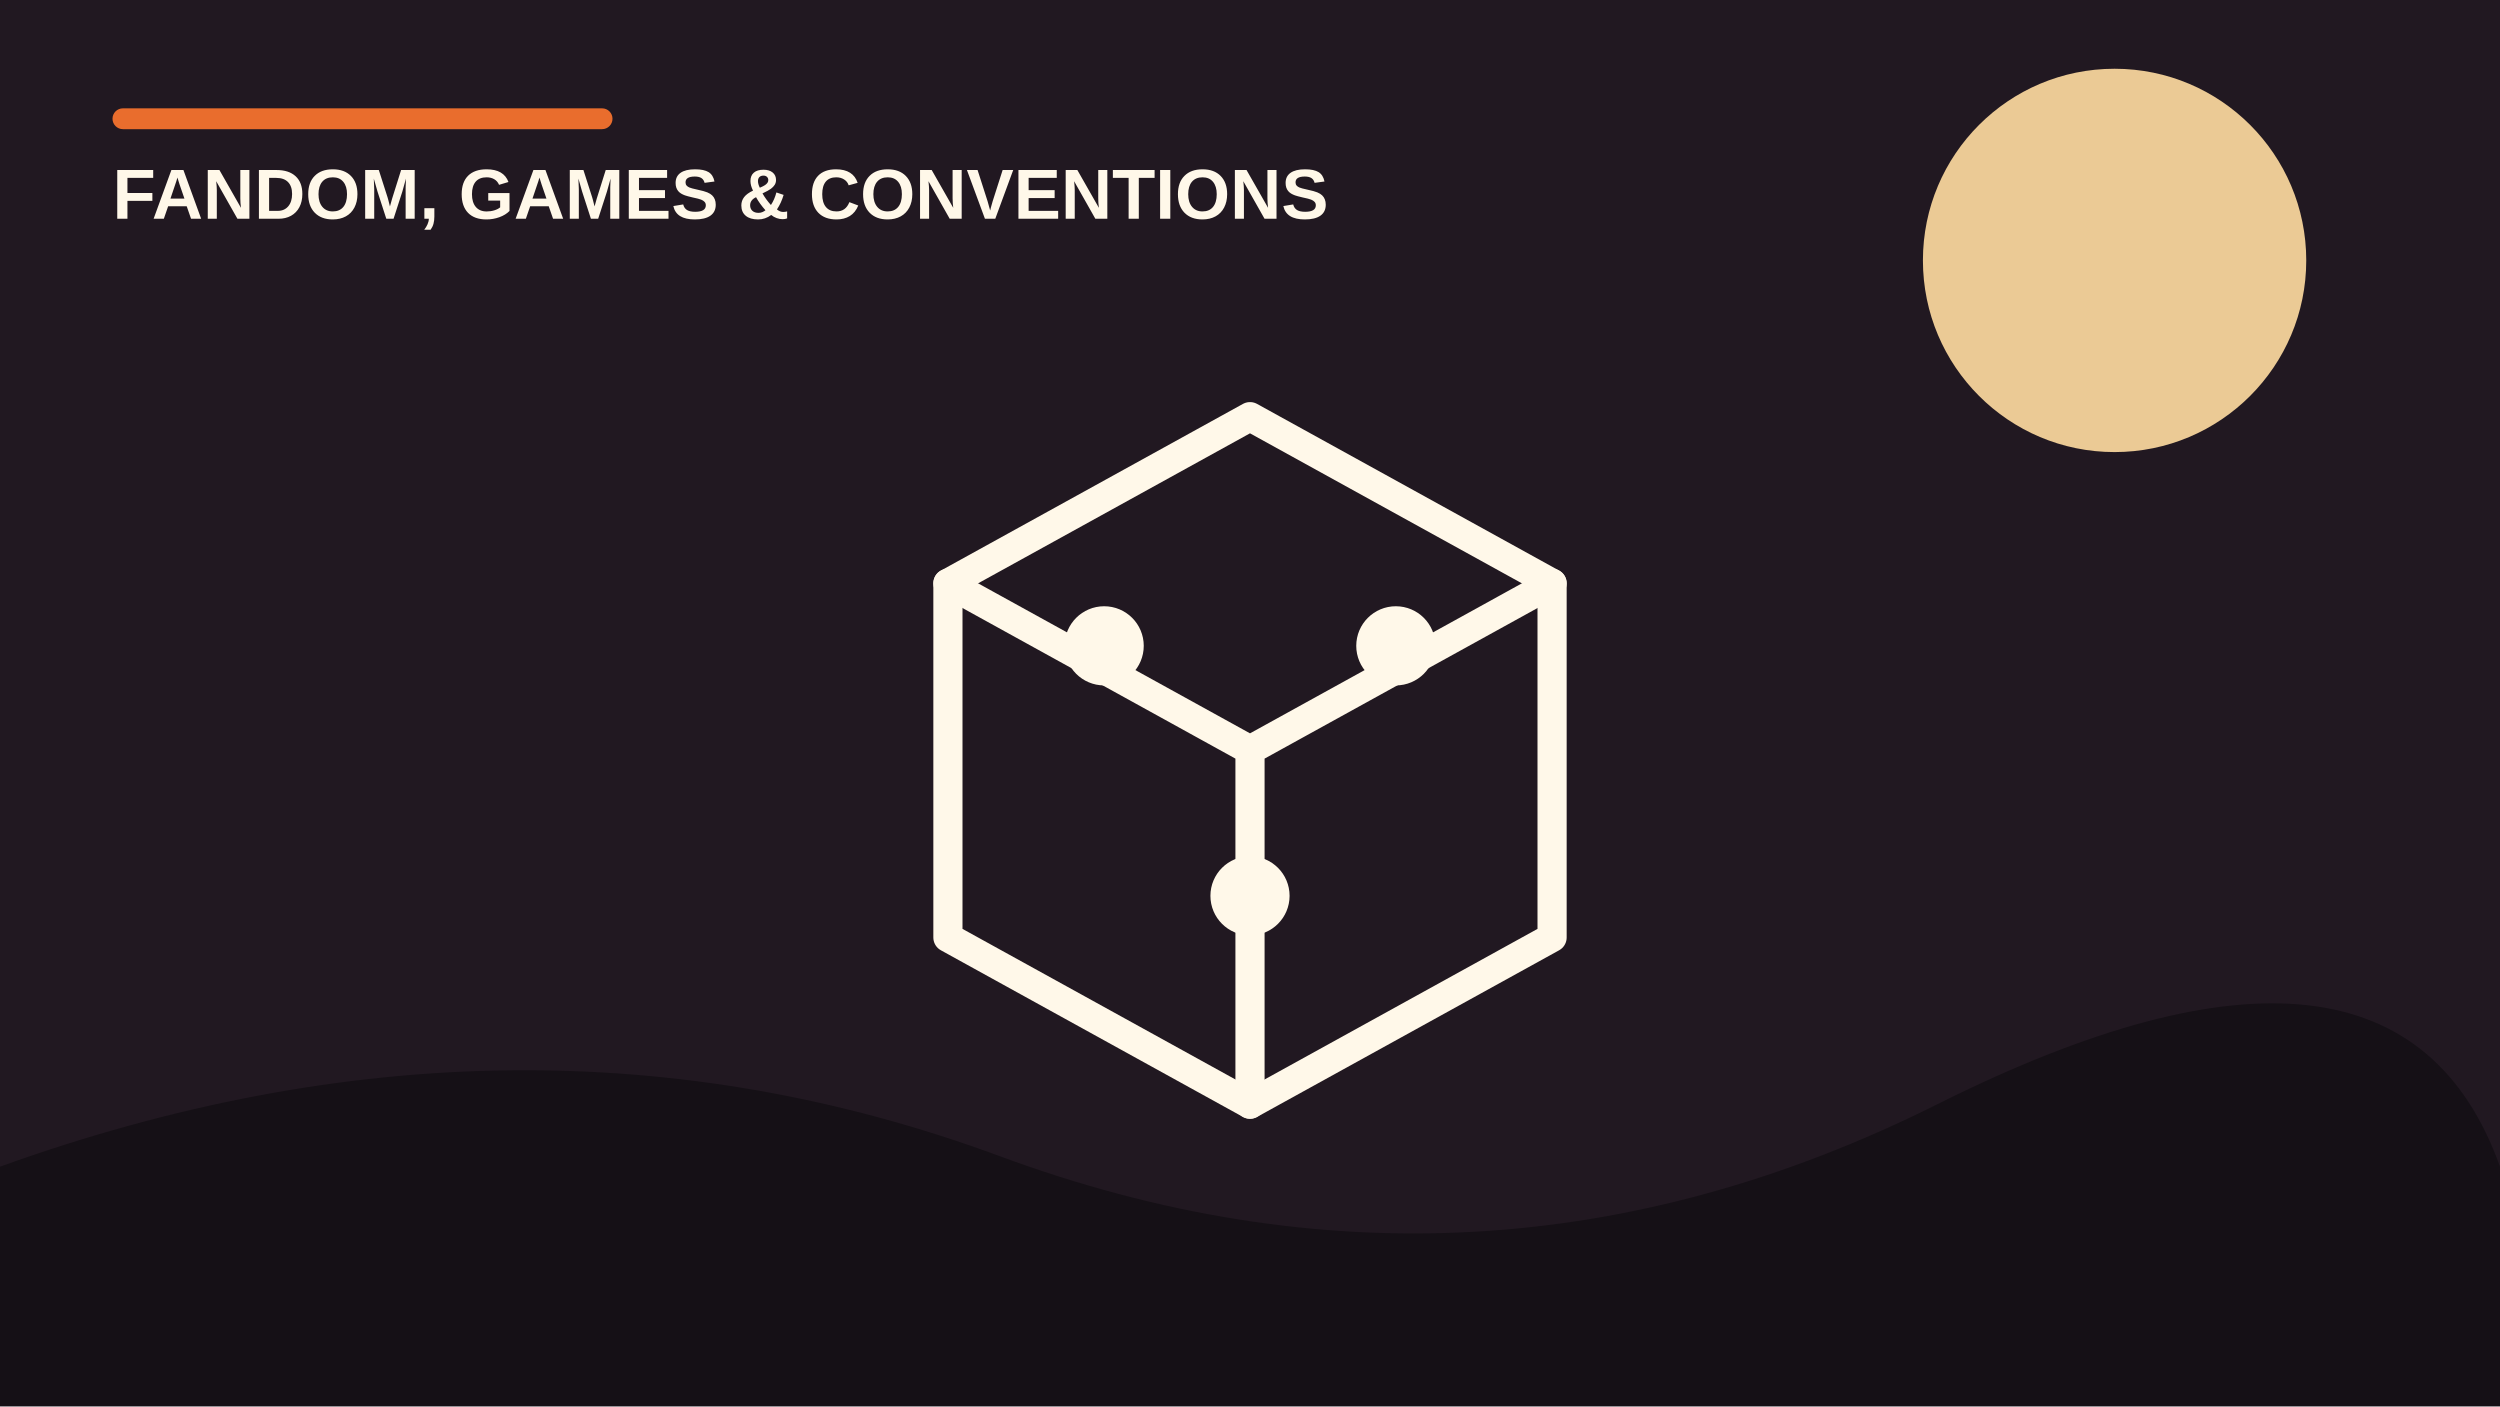
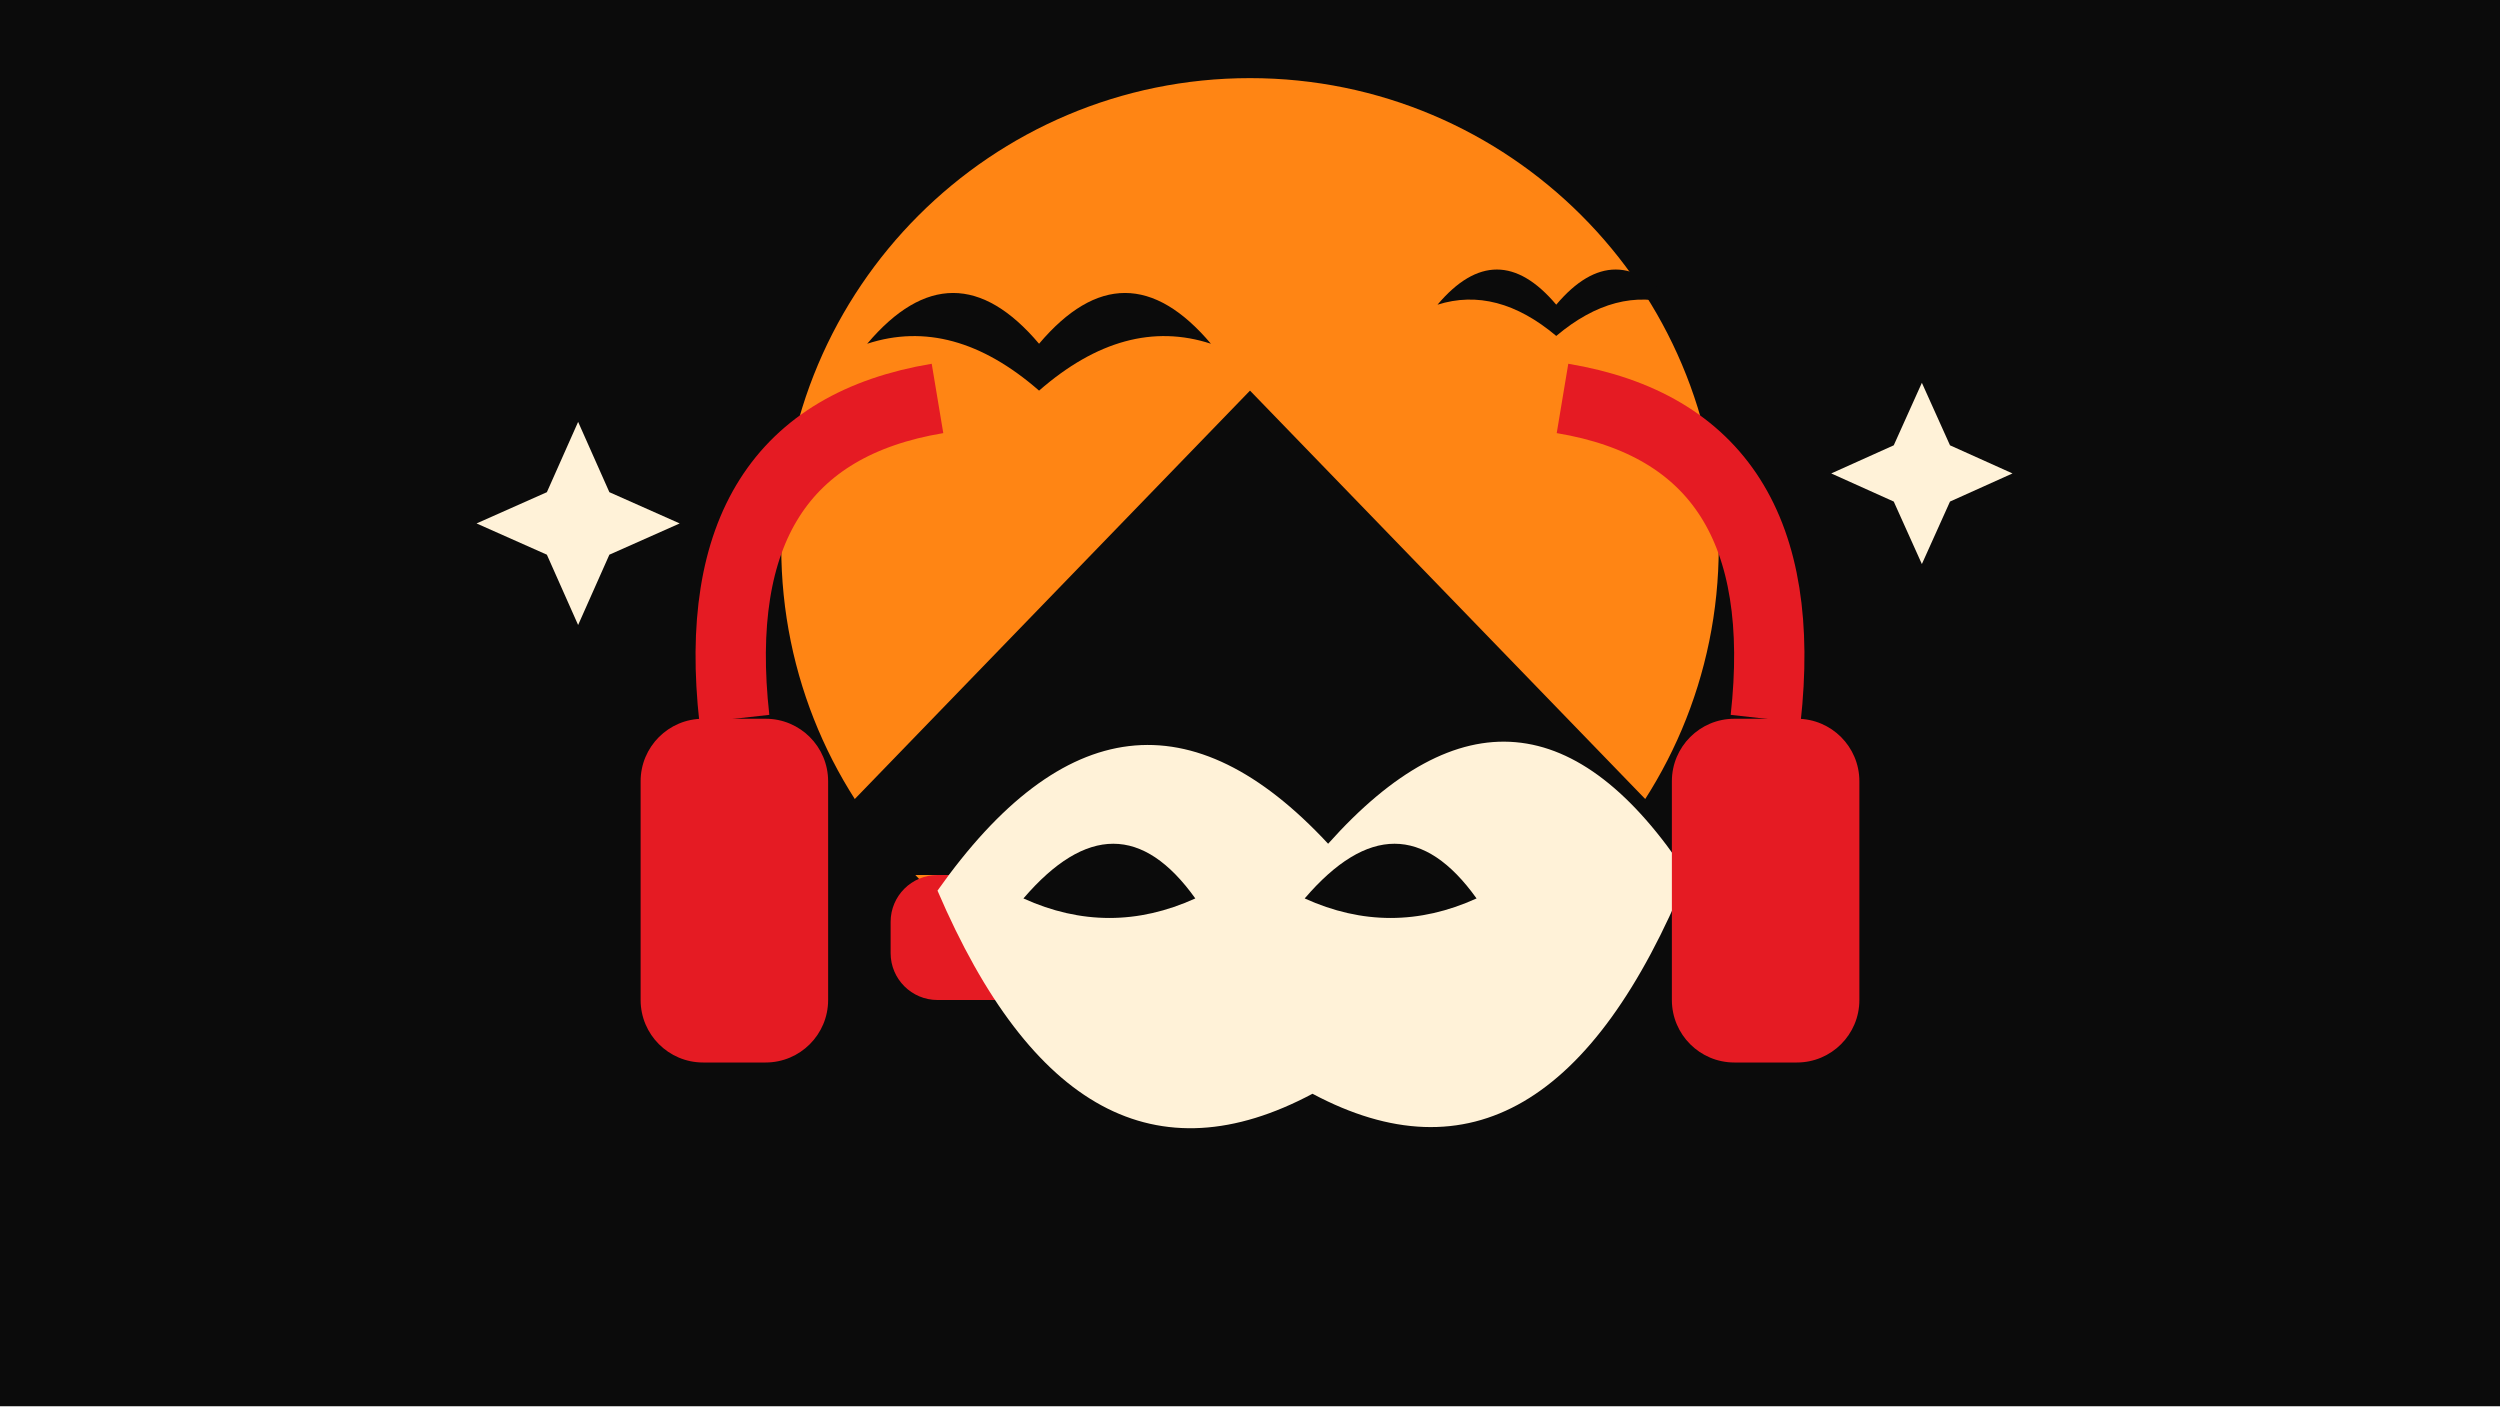
- <svg xmlns="http://www.w3.org/2000/svg" viewBox="0 0 1200 675" role="img" aria-label="Fandom, games &amp; conventions">
-   <rect width="1200" height="675" fill="#211821" />
-   <circle cx="1015" cy="125" r="92" fill="#f5d39a" opacity=".95" />
-   <path d="M0 560 Q250 470 480 555 T930 530 T1200 560 V675 H0Z" fill="#151016" />
-   <g stroke="#fff8e9" stroke-width="14" stroke-linecap="round" stroke-linejoin="round" fill="none">
-     <path d="M455 280l145-80 145 80v170l-145 80-145-80z" />
-     <path d="M455 280l145 80 145-80M600 360v170" />
-     <circle cx="530" cy="310" r="12" fill="#fff8e9" />
-     <circle cx="670" cy="310" r="12" fill="#fff8e9" />
-     <circle cx="600" cy="430" r="12" fill="#fff8e9" />
+ <svg xmlns="http://www.w3.org/2000/svg" viewBox="0 0 1600 900" role="img" aria-label="Fandom and cosplay events">
+   <rect width="1600" height="900" fill="#0b0b0b" />
+   <circle cx="800" cy="350" r="300" fill="#ff8514" />
+   <g transform="translate(800 500)">
+     <path d="M-300 60 0-250 300 60Z" fill="#0b0b0b" />
+     <rect x="-230" y="60" width="460" height="80" rx="30" fill="#e51b23" />
+     <path d="M-200 70q120-170 250-30 125-140 230 20-90 220-240 140-150 80-240-130Z" fill="#fff2d8" />
+     <path d="M-145 75q60-70 110 0-55 25-110 0Zm180 0q60-70 110 0-55 25-110 0Z" fill="#0b0b0b" />
+     <path d="M-330-40q-20-180 130-205" fill="none" stroke="#e51b23" stroke-width="45" />
+     <path d="M330-40q20-180-130-205" fill="none" stroke="#e51b23" stroke-width="45" />
+     <rect x="-390" y="-40" width="120" height="220" rx="40" fill="#e51b23" />
+     <rect x="270" y="-40" width="120" height="220" rx="40" fill="#e51b23" />
  </g>
-   <rect x="54" y="52" width="240" height="10" rx="5" fill="#e96d2d" />
-   <text x="54" y="105" fill="#fff8e9" font-family="Arial, sans-serif" font-size="34" font-weight="700">FANDOM, GAMES &amp; CONVENTIONS</text>
+   <g fill="#fff2d8">
+     <path d="m370 270 20 45 45 20-45 20-20 45-20-45-45-20 45-20Z" />
+     <path d="m1230 245 18 40 40 18-40 18-18 40-18-40-40-18 40-18Z" />
+   </g>
+   <path d="M555 220q55-65 110 0 55-65 110 0-55-18-110 30-55-48-110-30Z" fill="#0b0b0b" />
+   <path d="M920 195q38-45 76 0 38-45 76 0-38-12-76 20-38-32-76-20Z" fill="#0b0b0b" />
</svg>
